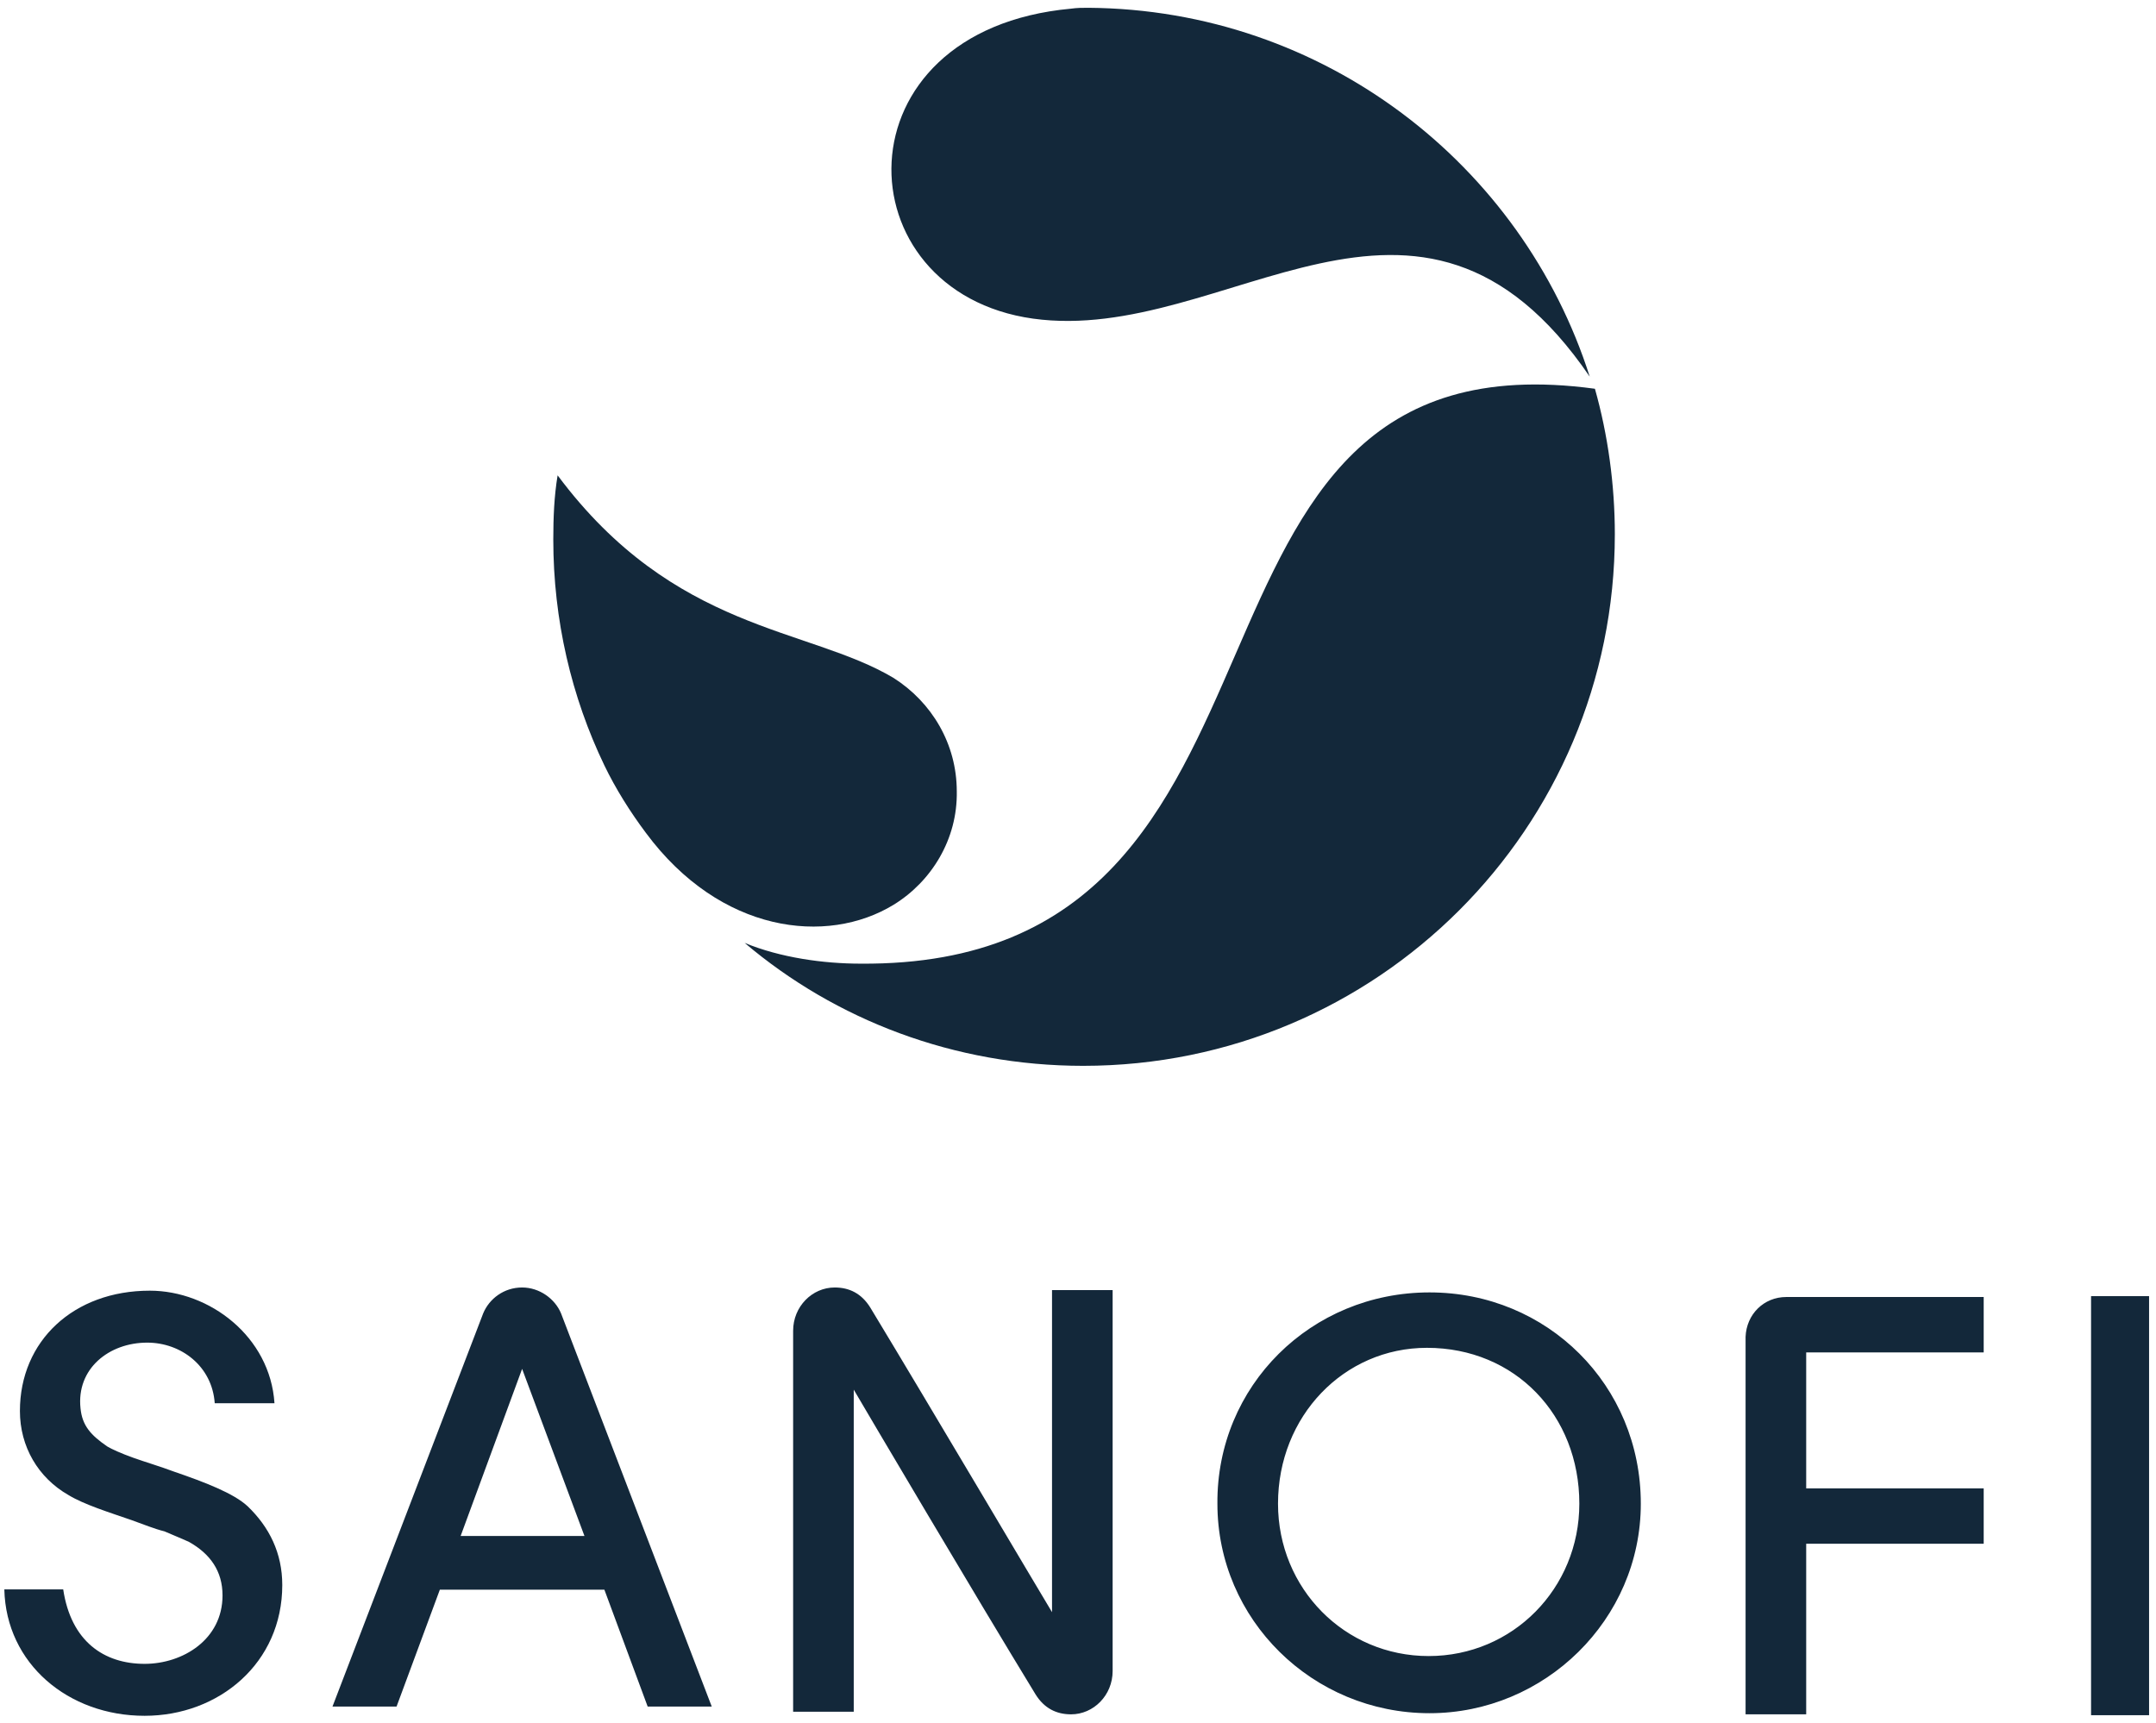
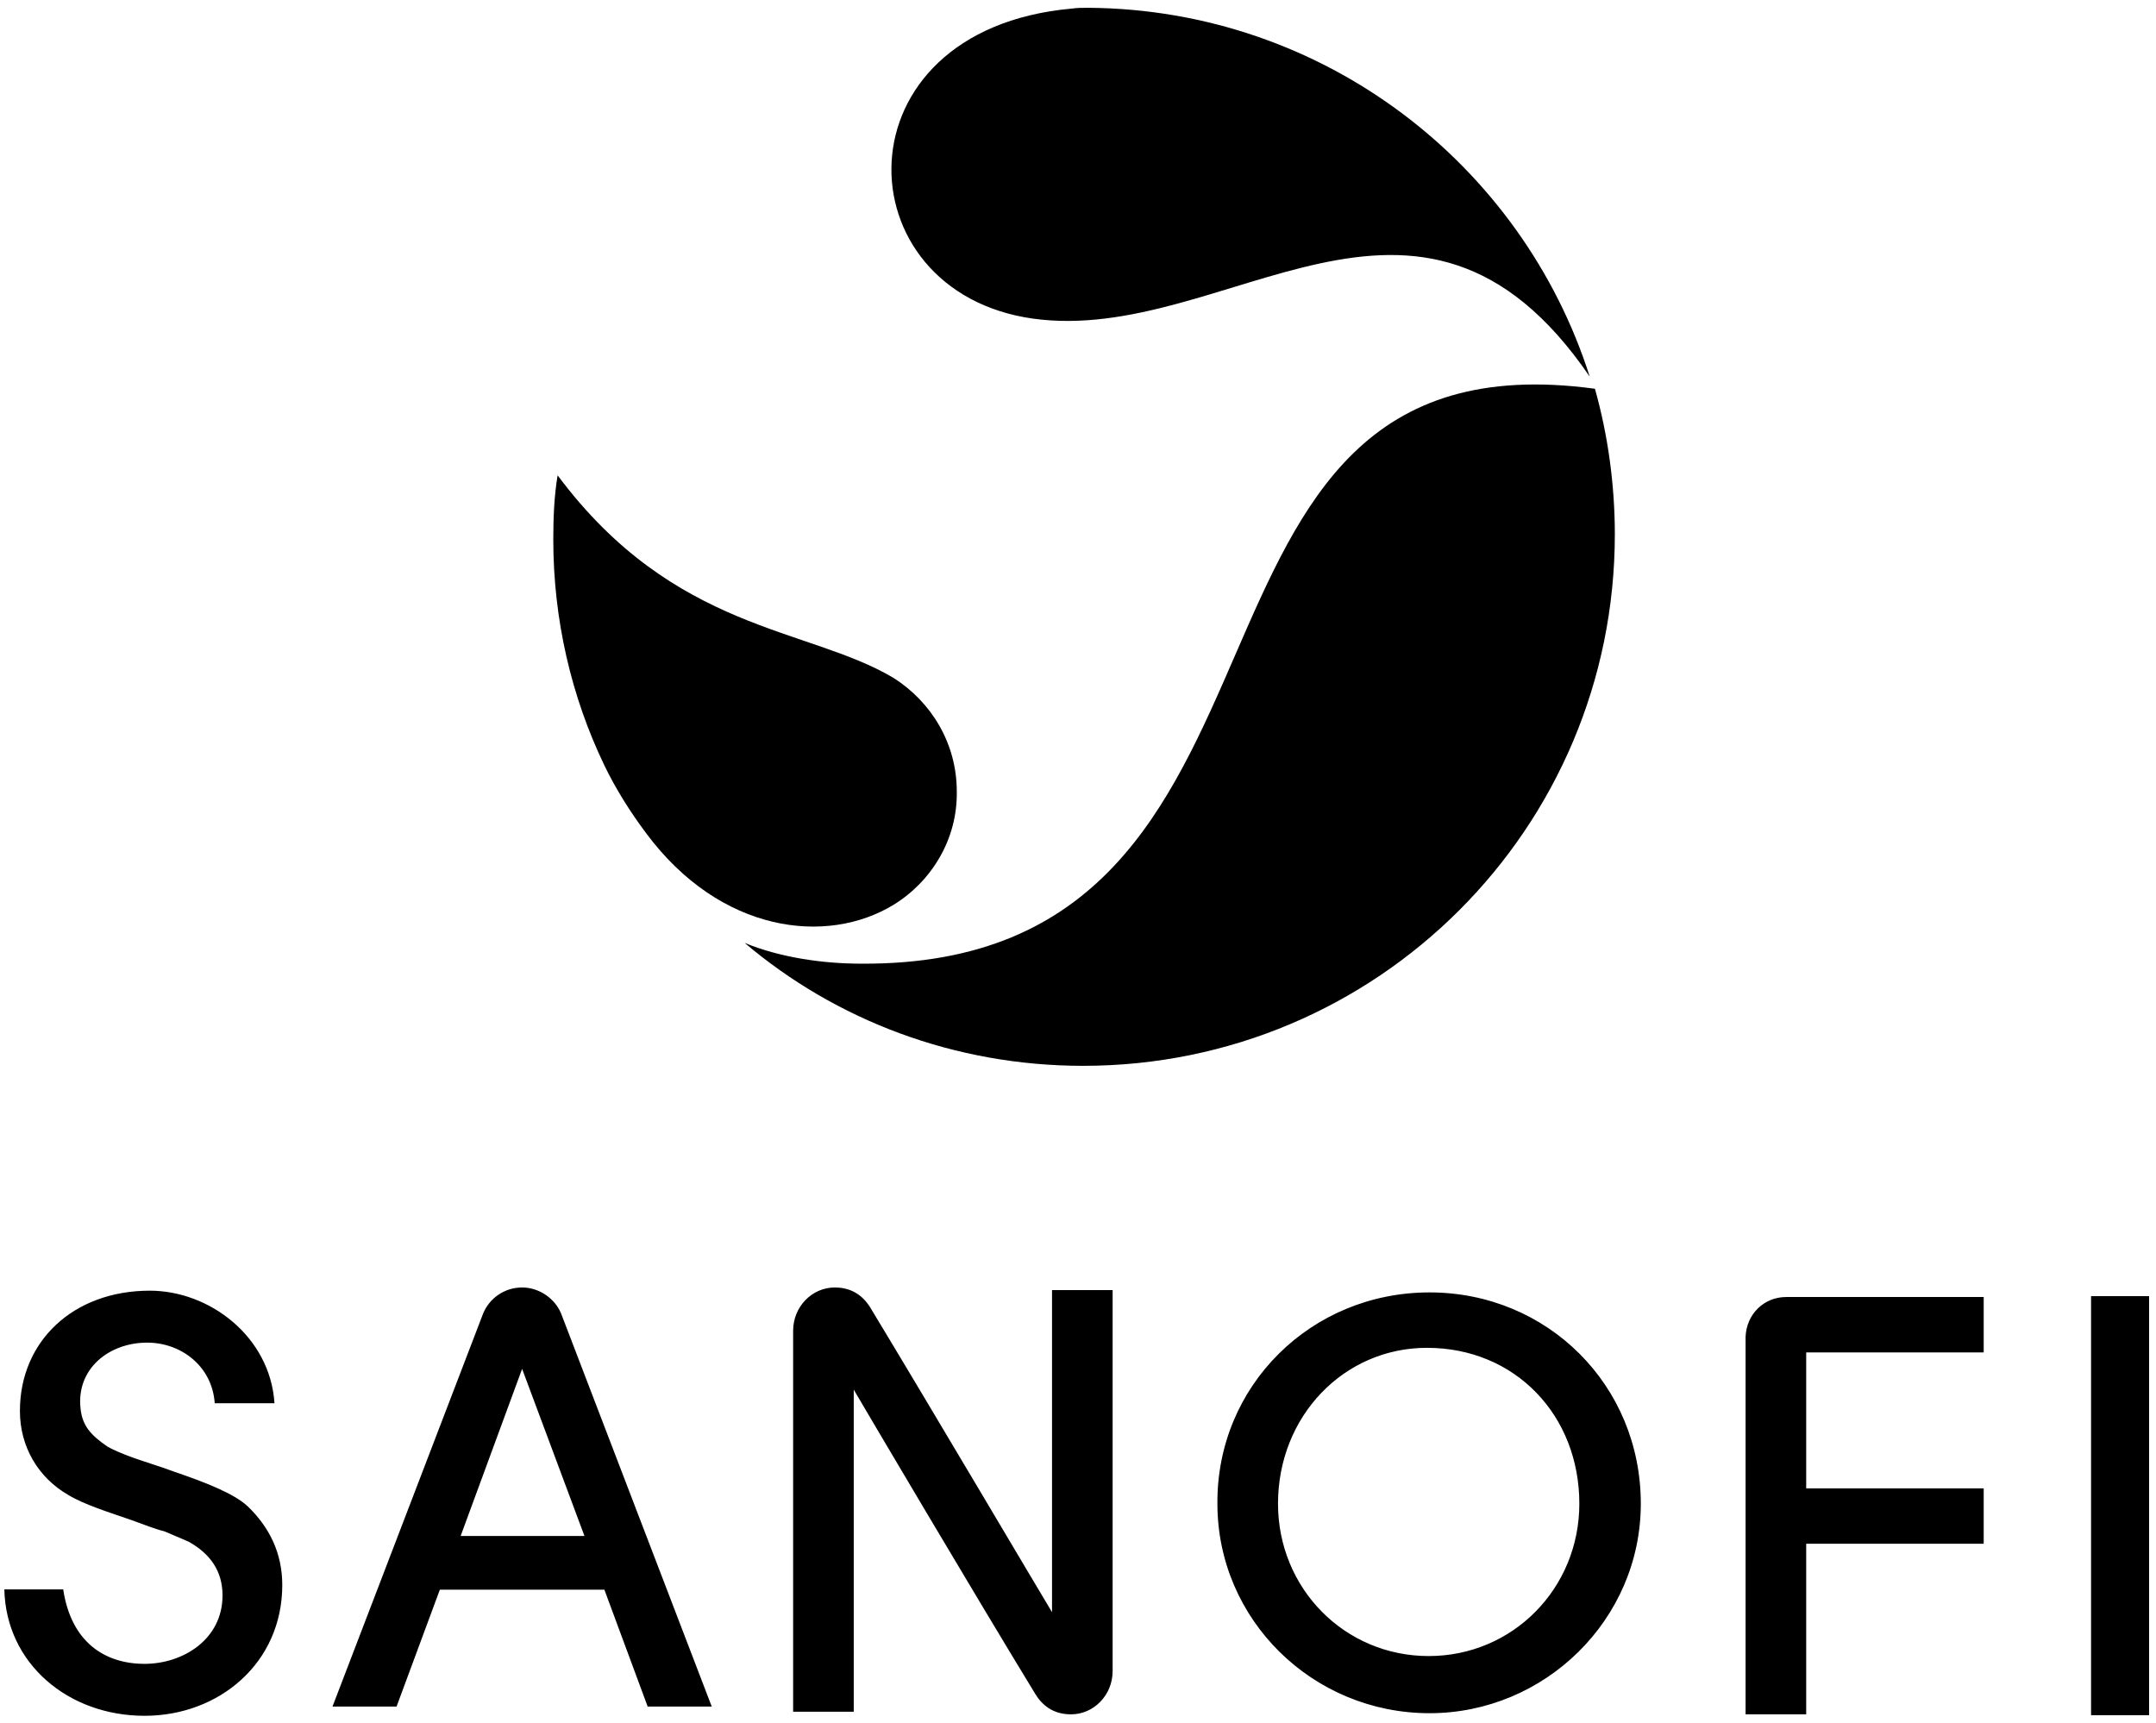
- <svg xmlns="http://www.w3.org/2000/svg" width="249px" height="199px" viewBox="0 0 249 199" version="1.1">
-   <g id="Page-1" stroke="none" stroke-width="1" fill="none" fill-rule="evenodd">
-     <g id="client-logo-sanofi" fill="#13283A" fill-rule="nonzero">
-       <polygon id="Path" points="241.5 198.1 248.2 198.1 248.2 149.7 241.5 149.7" />
-       <path d="M165.1,149.269 C178.7,149.269 189.5,159.969 189.5,173.669 C189.5,187.069 178.4,197.869 165.1,197.869 C151.6,197.869 140.6,187.069 140.6,173.669 C140.5,160.069 151.4,149.269 165.1,149.269 M164.8,155.669 C155.2,155.669 147.6,163.569 147.6,173.669 C147.6,183.469 155.3,191.269 165,191.269 C174.7,191.269 182.4,183.469 182.4,173.669 C182.4,163.469 175,155.669 164.8,155.669 M17,155.069 C12.6,155.069 8.8,158.069 9.3,162.669 C9.5,164.669 10.5,165.769 12.4,167.069 C12.9,167.369 14,167.869 15.4,168.369 C16.8,168.869 18.5,169.369 20.1,169.969 C23.6,171.169 27,172.469 28.6,173.969 C31.1,176.369 32.6,179.369 32.6,183.069 C32.6,192.069 25.3,198.169 16.7,198.169 C7.9,198.169 0.7,192.169 0.5,183.569 L7.3,183.569 C8.2,189.569 12,192.169 16.7,192.169 C21.1,192.169 25.7,189.369 25.7,184.269 C25.7,181.469 24.3,179.469 21.8,178.069 C21.1,177.769 20.2,177.369 19,176.869 C17.8,176.569 16.6,176.069 15.2,175.569 C12.6,174.669 9.7,173.769 7.9,172.669 C4.4,170.669 2.3,167.069 2.3,162.969 C2.3,154.869 8.5,149.069 17.3,149.069 C24.2,149.069 31.2,154.369 31.7,162.069 L24.8,162.069 C24.5,157.769 20.9,155.069 17,155.069" id="Shape" />
-       <path d="M206.3,149.8 L229.1,149.8 L229.1,156.2 L208.6,156.2 L208.6,171.9 L229.1,171.9 L229.1,178.3 L208.6,178.3 L208.6,198 L201.6,198 L201.6,154.4 C201.7,151.8 203.7,149.8 206.3,149.8 M98.6,160.5 L98.6,197.7 L91.6,197.7 L91.6,153.7 C91.6,150.9 93.8,148.7 96.4,148.7 C98.1,148.7 99.5,149.4 100.5,151 C107.4,162.4 120.1,183.9 121.5,186.2 L121.5,149 L128.5,149 L128.5,193 C128.5,195.8 126.3,198 123.7,198 C122,198 120.6,197.3 119.6,195.7 C112.7,184.4 100,162.9 98.6,160.5 M50.8,183.6 L45.8,197.1 L38.4,197.1 L55.8,151.7 C56.5,150 58.2,148.7 60.3,148.7 C62.3,148.7 64.1,150 64.8,151.7 L82.2,197.1 L74.8,197.1 L69.8,183.6 L50.8,183.6 Z M60.3,158.1 L53.2,177.4 L67.5,177.4 L60.3,158.1 L60.3,158.1 Z M183.6,43.5 C163.8,14.5 141.6,39.9 119.3,36.8 C97.2,33.7 96.4,3.5 123.7,1 C124.4,0.9 125,0.9 125.7,0.9 C152.9,1.1 175.8,19 183.6,43.5 M184.2,44.9 C185.7,50.2 186.5,56 186.5,61.7 C186.5,95.7 159,123.1 125.1,123.1 C110.2,123.1 96.5,117.8 86,108.9 C90.1,110.6 95.1,111.3 99.4,111.3 C154.9,111.7 131.1,37.7 184.2,44.9" id="Shape" />
-       <path d="M103.2,104.5 C95.5,109.2 83.2,107.8 74.6,96.2 C72.8,93.8 71.1,91.1 69.8,88.4 C66,80.5 63.9,71.6 63.9,62.3 C63.9,59.8 64,57.3 64.4,54.9 C77.9,73 93.3,72.4 103.2,78.3 C107.6,81.1 110.5,85.9 110.5,91.4 C110.6,96.9 107.6,101.8 103.2,104.5" id="Path" />
+ <svg xmlns="http://www.w3.org/2000/svg" width="249" height="199" viewBox="0 0 249 199">
+   <g id="Page-1" stroke="none" stroke-width="1" fill-rule="evenodd">
+     <g id="client-logo-sanofi" fill-rule="nonzero">
+       <path id="Path" d="M241.5 198.1h6.7v-48.4h-6.7z" />
+       <path d="M165.1 149.269c13.6 0 24.4 10.7 24.4 24.4 0 13.4-11.1 24.2-24.4 24.2-13.5 0-24.5-10.8-24.5-24.2-.1-13.6 10.8-24.4 24.5-24.4m-.3 6.4c-9.6 0-17.2 7.9-17.2 18 0 9.8 7.7 17.6 17.4 17.6s17.4-7.8 17.4-17.6c0-10.2-7.4-18-17.6-18m-147.8-.6c-4.4 0-8.2 3-7.7 7.6.2 2 1.2 3.1 3.1 4.4.5.3 1.6.8 3 1.3s3.1 1 4.7 1.6c3.5 1.2 6.9 2.5 8.5 4 2.5 2.4 4 5.4 4 9.1 0 9-7.3 15.1-15.9 15.1-8.8 0-16-6-16.2-14.6h6.8c.9 6 4.7 8.6 9.4 8.6 4.4 0 9-2.8 9-7.9 0-2.8-1.4-4.8-3.9-6.2-.7-.3-1.6-.7-2.8-1.2-1.2-.3-2.4-.8-3.8-1.3-2.6-.9-5.5-1.8-7.3-2.9-3.5-2-5.6-5.6-5.6-9.7 0-8.1 6.2-13.9 15-13.9 6.9 0 13.9 5.3 14.4 13h-6.9c-.3-4.3-3.9-7-7.8-7M206.3 149.8h22.8v6.4h-20.5v15.7h20.5v6.4h-20.5V198h-7v-43.6c.1-2.6 2.1-4.6 4.7-4.6M98.6 160.5v37.2h-7v-44c0-2.8 2.2-5 4.8-5 1.7 0 3.1.7 4.1 2.3 6.9 11.4 19.6 32.9 21 35.2V149h7v44c0 2.8-2.2 5-4.8 5-1.7 0-3.1-.7-4.1-2.3-6.9-11.3-19.6-32.8-21-35.2m-47.8 23.1-5 13.5h-7.4l17.4-45.4c.7-1.7 2.4-3 4.5-3 2 0 3.8 1.3 4.5 3l17.4 45.4h-7.4l-5-13.5h-19Zm9.5-25.5-7.1 19.3h14.3l-7.2-19.3ZM183.6 43.5c-19.8-29-42-3.6-64.3-6.7C97.2 33.7 96.4 3.5 123.7 1c.7-.1 1.3-.1 2-.1 27.2.2 50.1 18.1 57.9 42.6m.6 1.4c1.5 5.3 2.3 11.1 2.3 16.8 0 34-27.5 61.4-61.4 61.4-14.9 0-28.6-5.3-39.1-14.2 4.1 1.7 9.1 2.4 13.4 2.4 55.5.4 31.7-73.6 84.8-66.4" id="Shape" />
+       <path d="M103.2 104.5c-7.7 4.7-20 3.3-28.6-8.3-1.8-2.4-3.5-5.1-4.8-7.8-3.8-7.9-5.9-16.8-5.9-26.1 0-2.5.1-5 .5-7.4C77.9 73 93.3 72.4 103.2 78.3c4.4 2.8 7.3 7.6 7.3 13.1.1 5.5-2.9 10.4-7.3 13.1" id="Path" />
    </g>
  </g>
</svg>
